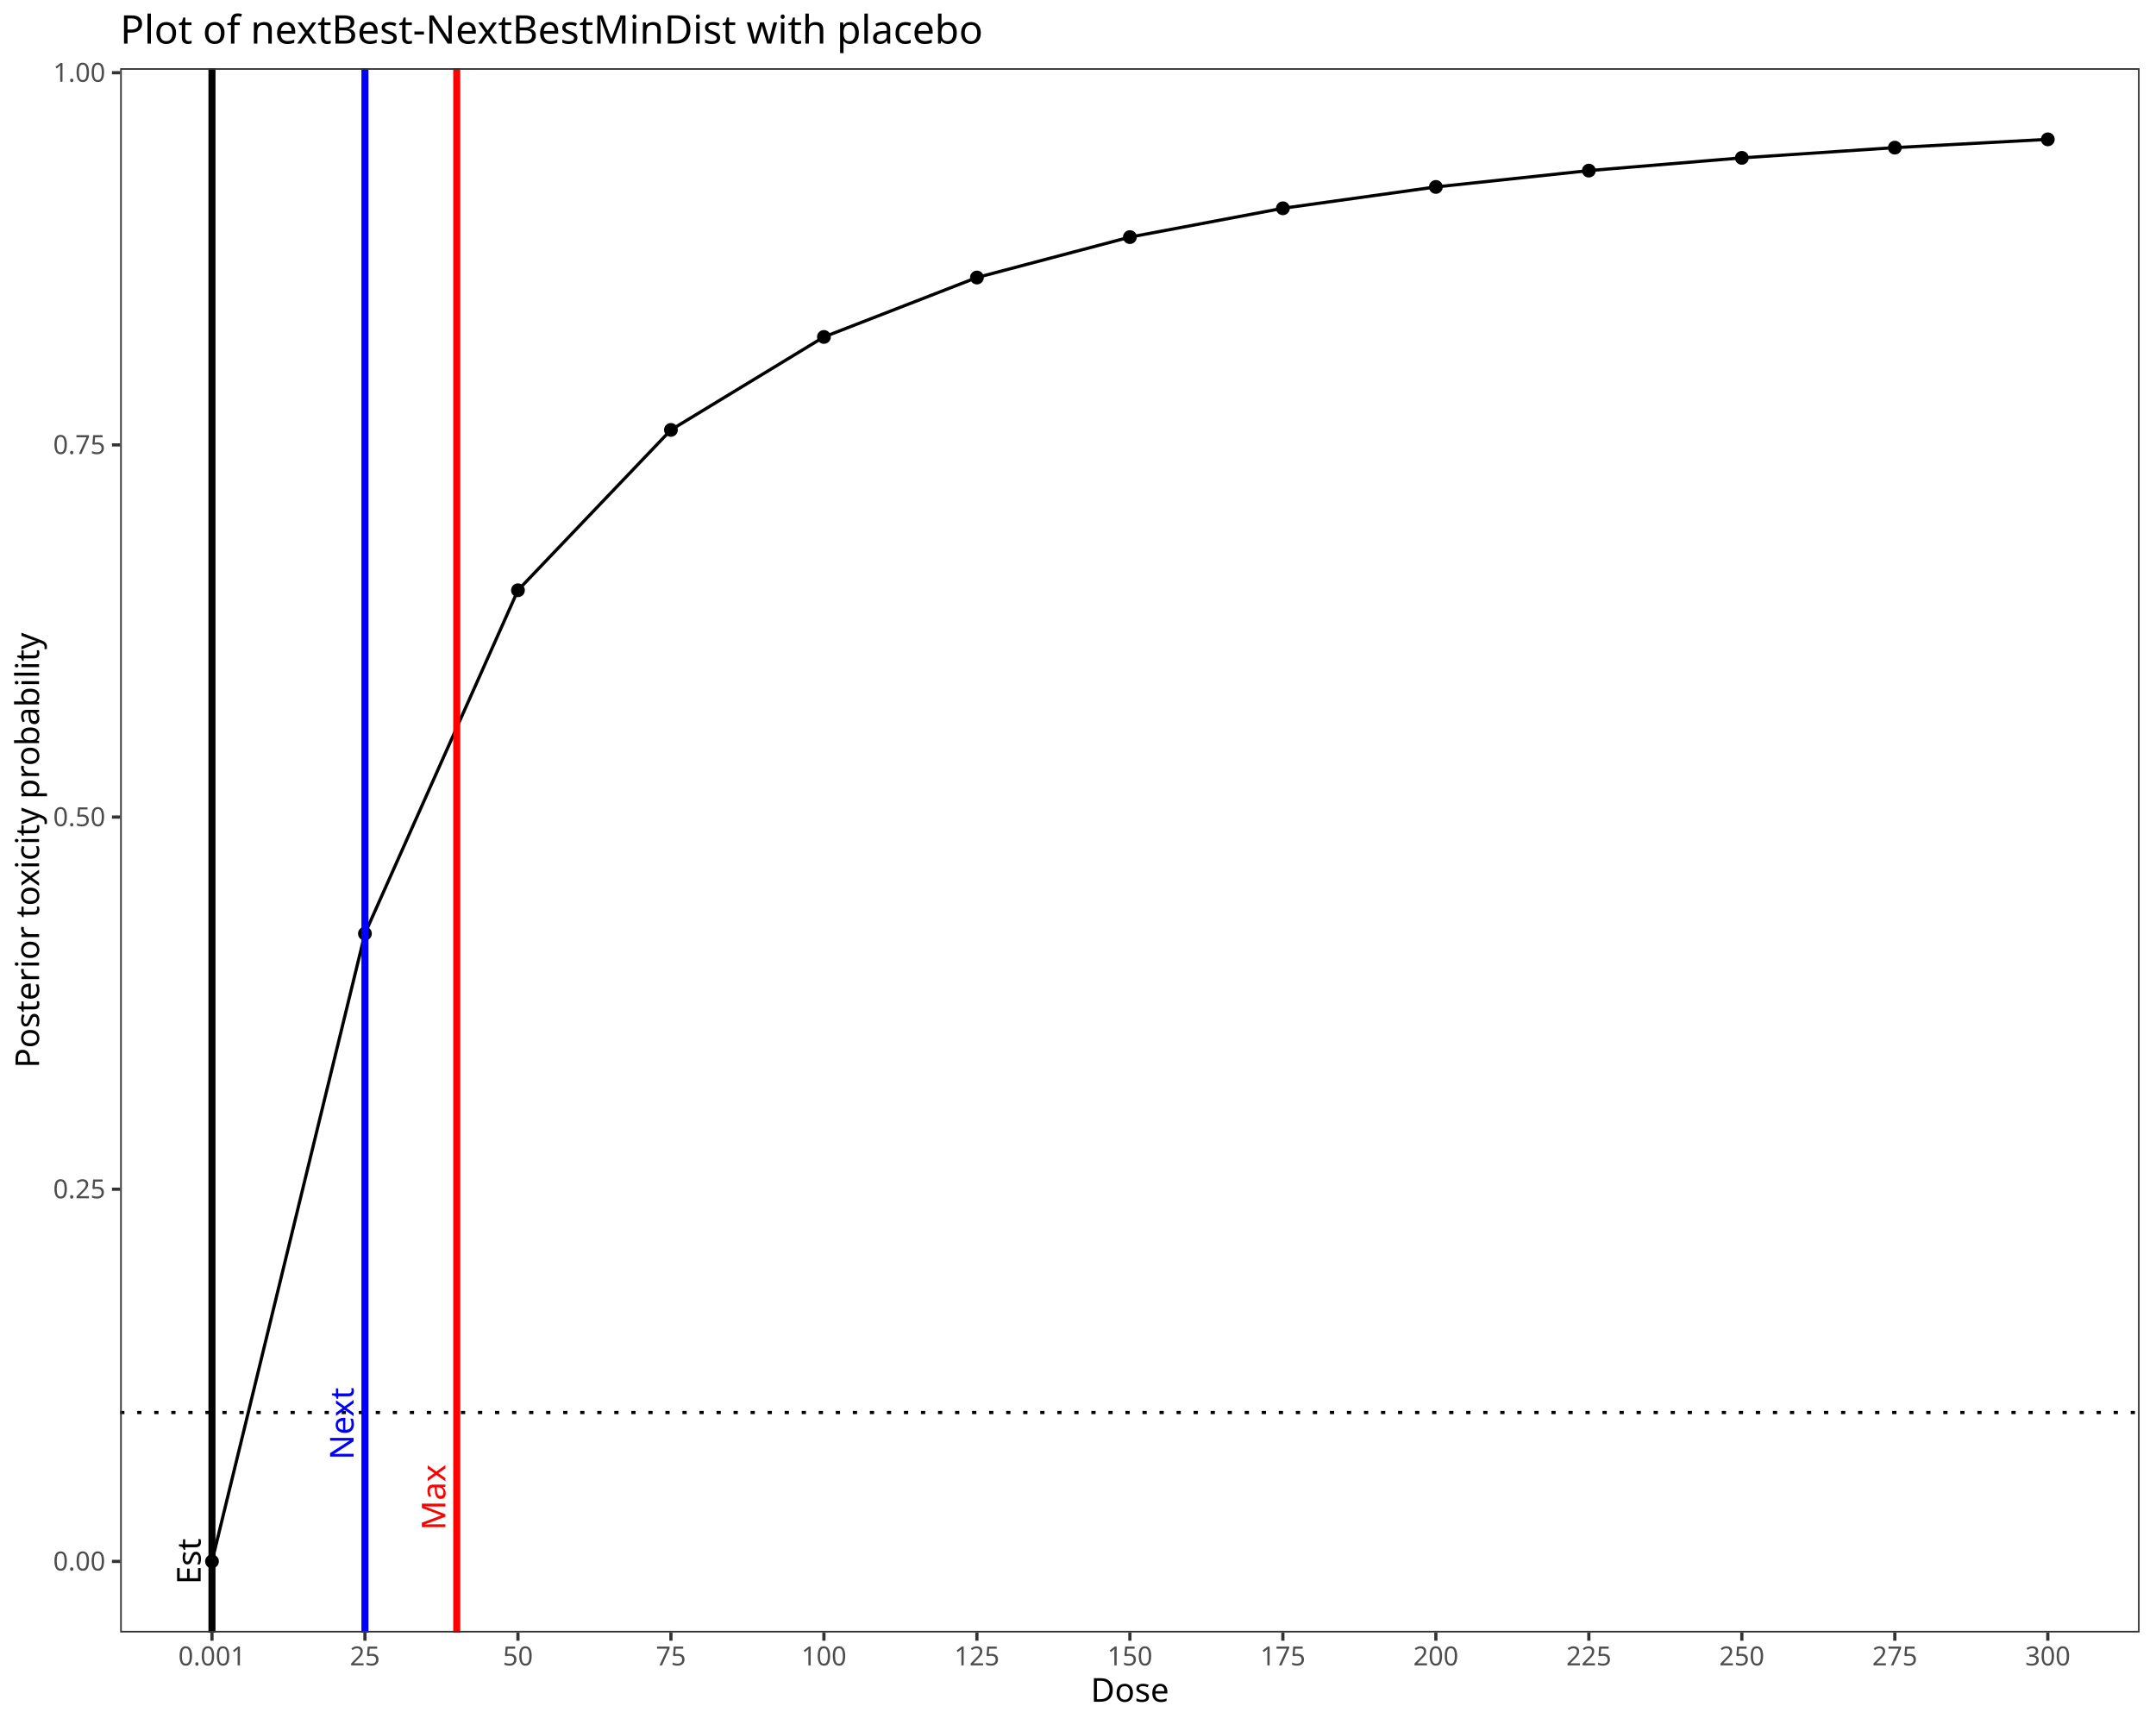
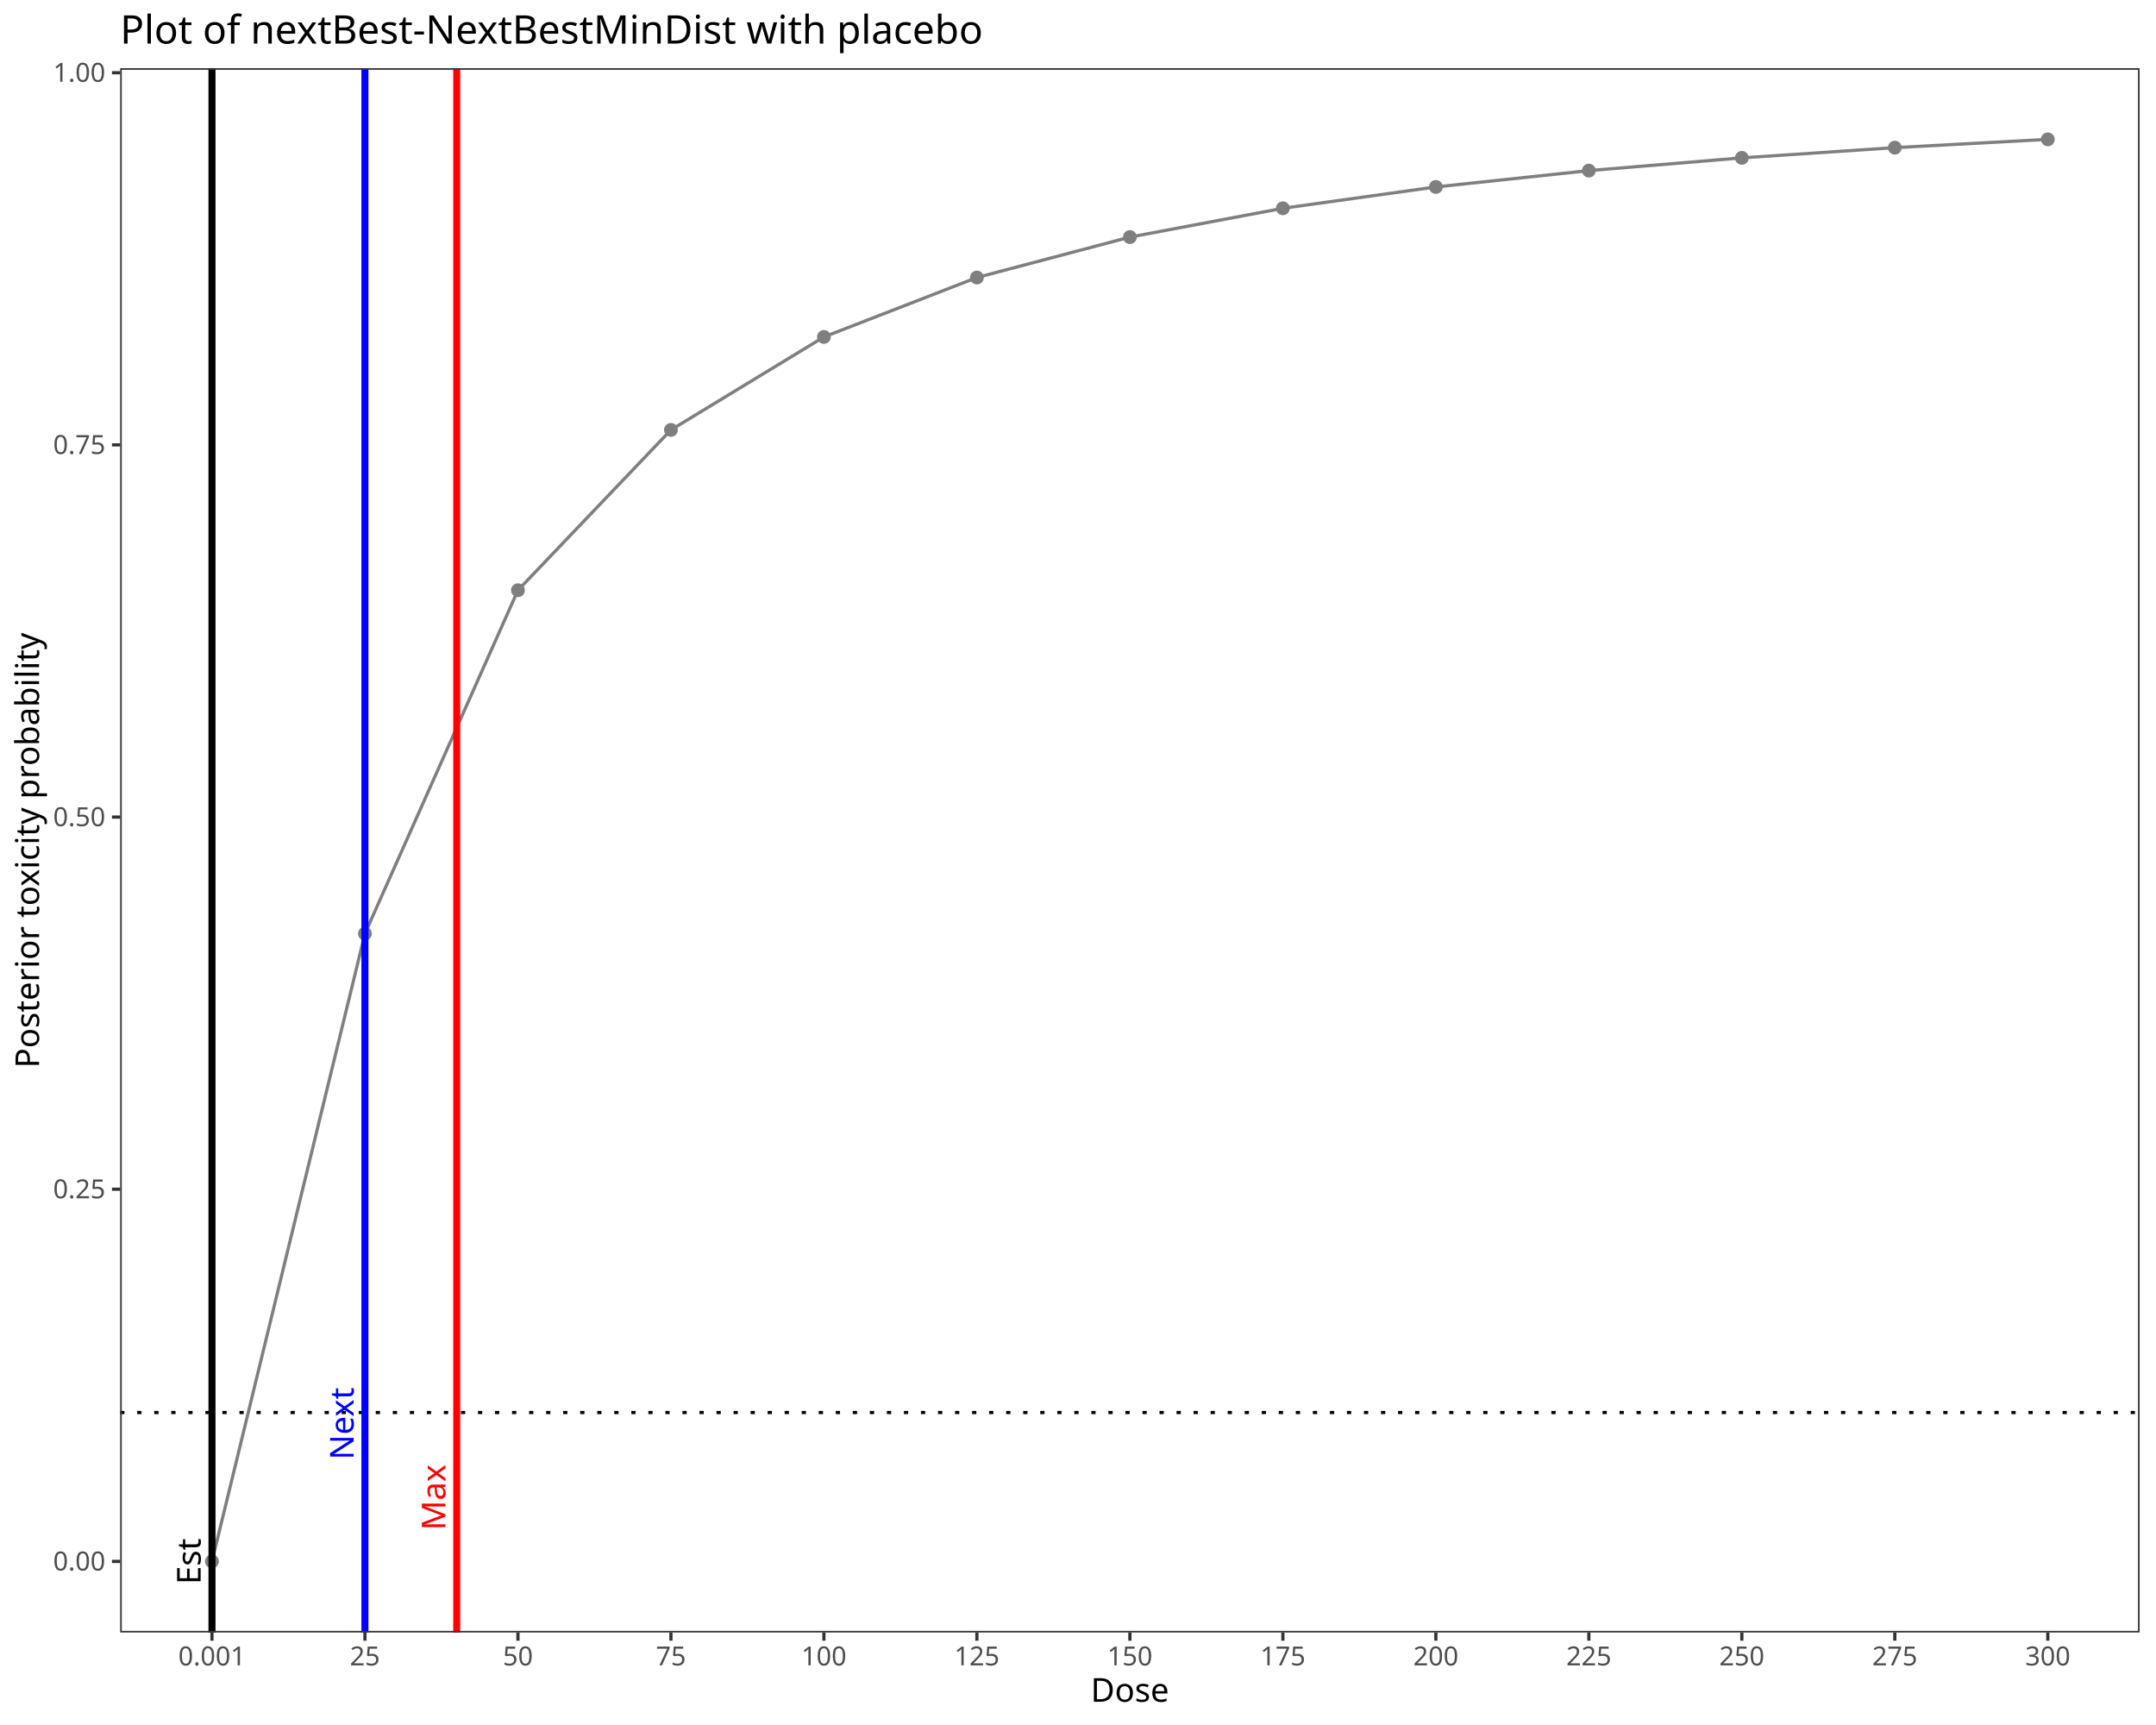
<svg xmlns="http://www.w3.org/2000/svg" class="svglite" data-engine-version="2.0" width="720.00pt" height="576.00pt" viewBox="0 0 720.00 576.00">
  <defs>
    <style type="text/css">
    .svglite line, .svglite polyline, .svglite polygon, .svglite path, .svglite rect, .svglite circle {
      fill: none;
      stroke: #000000;
      stroke-linecap: round;
      stroke-linejoin: round;
      stroke-miterlimit: 10.00;
    }
  </style>
  </defs>
  <rect width="100%" height="100%" style="stroke: none; fill: #FFFFFF;" />
  <defs>
    <clipPath id="cpMC4wMHw3MjAuMDB8MC4wMHw1NzYuMDA=">
      <rect x="0.00" y="0.00" width="720.00" height="576.00" />
    </clipPath>
  </defs>
  <g clip-path="url(#cpMC4wMHw3MjAuMDB8MC4wMHw1NzYuMDA=)">
    <rect x="0.00" y="0.00" width="720.00" height="576.00" style="stroke-width: 1.07; stroke: #FFFFFF; fill: #FFFFFF;" />
  </g>
  <defs>
    <clipPath id="cpNDAuMTN8NzE0LjUyfDIyLjc4fDU0NS4xMQ==">
      <rect x="40.13" y="22.78" width="674.39" height="522.33" />
    </clipPath>
  </defs>
  <g clip-path="url(#cpNDAuMTN8NzE0LjUyfDIyLjc4fDU0NS4xMQ==)">
    <rect x="40.13" y="22.78" width="674.39" height="522.33" style="stroke-width: 1.07; stroke: none; fill: #FFFFFF;" />
-     <polyline points="70.79,521.37 121.87,311.75 172.97,197.09 224.06,143.55 275.15,112.51 326.24,92.67 377.33,79.17 428.42,69.55 479.51,62.42 530.60,56.97 581.69,52.71 632.78,49.30 683.87,46.53 " style="stroke-width: 1.07; stroke-linecap: butt;" />
-     <circle cx="70.79" cy="521.37" r="1.95" style="stroke-width: 0.71; fill: #000000;" />
-     <circle cx="121.87" cy="311.75" r="1.95" style="stroke-width: 0.71; fill: #000000;" />
-     <circle cx="172.97" cy="197.09" r="1.95" style="stroke-width: 0.71; fill: #000000;" />
-     <circle cx="224.06" cy="143.55" r="1.95" style="stroke-width: 0.71; fill: #000000;" />
-     <circle cx="275.15" cy="112.51" r="1.95" style="stroke-width: 0.71; fill: #000000;" />
-     <circle cx="326.24" cy="92.67" r="1.95" style="stroke-width: 0.71; fill: #000000;" />
-     <circle cx="377.33" cy="79.17" r="1.95" style="stroke-width: 0.71; fill: #000000;" />
-     <circle cx="428.42" cy="69.55" r="1.95" style="stroke-width: 0.71; fill: #000000;" />
-     <circle cx="479.51" cy="62.42" r="1.95" style="stroke-width: 0.71; fill: #000000;" />
-     <circle cx="530.60" cy="56.97" r="1.95" style="stroke-width: 0.71; fill: #000000;" />
-     <circle cx="581.69" cy="52.71" r="1.95" style="stroke-width: 0.71; fill: #000000;" />
-     <circle cx="632.78" cy="49.30" r="1.95" style="stroke-width: 0.71; fill: #000000;" />
-     <circle cx="683.87" cy="46.53" r="1.95" style="stroke-width: 0.71; fill: #000000;" />
+     <polyline points="70.79,521.37 121.87,311.75 172.97,197.09 224.06,143.55 275.15,112.51 326.24,92.67 377.33,79.17 428.42,69.55 479.51,62.42 530.60,56.97 581.69,52.71 632.78,49.30 683.87,46.53 " style="stroke-width: 1.07; stroke: #7F7F7F; stroke-linecap: butt;" />
+     <circle cx="70.79" cy="521.37" r="1.95" style="stroke-width: 0.71; stroke: #7F7F7F; fill: #7F7F7F;" />
+     <circle cx="121.87" cy="311.75" r="1.95" style="stroke-width: 0.71; stroke: #7F7F7F; fill: #7F7F7F;" />
+     <circle cx="172.97" cy="197.09" r="1.95" style="stroke-width: 0.71; stroke: #7F7F7F; fill: #7F7F7F;" />
+     <circle cx="224.06" cy="143.55" r="1.95" style="stroke-width: 0.71; stroke: #7F7F7F; fill: #7F7F7F;" />
+     <circle cx="275.15" cy="112.51" r="1.95" style="stroke-width: 0.71; stroke: #7F7F7F; fill: #7F7F7F;" />
+     <circle cx="326.24" cy="92.67" r="1.95" style="stroke-width: 0.71; stroke: #7F7F7F; fill: #7F7F7F;" />
+     <circle cx="377.33" cy="79.17" r="1.95" style="stroke-width: 0.71; stroke: #7F7F7F; fill: #7F7F7F;" />
+     <circle cx="428.42" cy="69.55" r="1.95" style="stroke-width: 0.71; stroke: #7F7F7F; fill: #7F7F7F;" />
+     <circle cx="479.51" cy="62.42" r="1.95" style="stroke-width: 0.71; stroke: #7F7F7F; fill: #7F7F7F;" />
+     <circle cx="530.60" cy="56.97" r="1.95" style="stroke-width: 0.71; stroke: #7F7F7F; fill: #7F7F7F;" />
+     <circle cx="581.69" cy="52.71" r="1.95" style="stroke-width: 0.71; stroke: #7F7F7F; fill: #7F7F7F;" />
+     <circle cx="632.78" cy="49.30" r="1.95" style="stroke-width: 0.71; stroke: #7F7F7F; fill: #7F7F7F;" />
+     <circle cx="683.87" cy="46.53" r="1.95" style="stroke-width: 0.71; stroke: #7F7F7F; fill: #7F7F7F;" />
    <line x1="40.13" y1="471.66" x2="714.52" y2="471.66" style="stroke-width: 1.07; stroke-dasharray: 1.42,4.27; stroke-linecap: butt;" />
    <line x1="70.79" y1="545.11" x2="70.79" y2="22.78" style="stroke-width: 2.35; stroke-linecap: butt;" />
    <text transform="translate(67.00,521.37) rotate(-90)" text-anchor="middle" style="font-size: 11.00px; font-family: sans;" textLength="15.90px" lengthAdjust="spacingAndGlyphs">Est</text>
    <line x1="152.53" y1="545.11" x2="152.53" y2="22.78" style="stroke-width: 2.35; stroke: #FF0000; stroke-linecap: butt;" />
    <text transform="translate(148.74,510.98) rotate(-90)" style="font-size: 11.00px; fill: #FF0000; font-family: sans;" textLength="20.79px" lengthAdjust="spacingAndGlyphs">Max</text>
    <line x1="121.87" y1="545.11" x2="121.87" y2="22.78" style="stroke-width: 2.35; stroke: #0000FF; stroke-linecap: butt;" />
    <text transform="translate(118.09,487.43) rotate(-90)" style="font-size: 11.00px; fill: #0000FF; font-family: sans;" textLength="22.62px" lengthAdjust="spacingAndGlyphs">Next</text>
    <rect x="40.13" y="22.78" width="674.39" height="522.33" style="stroke-width: 1.07; stroke: #333333;" />
  </g>
  <g clip-path="url(#cpMC4wMHw3MjAuMDB8MC4wMHw1NzYuMDA=)">
    <text x="35.20" y="524.40" text-anchor="end" style="font-size: 8.80px; fill: #4D4D4D; font-family: sans;" textLength="17.13px" lengthAdjust="spacingAndGlyphs">0.00</text>
    <text x="35.20" y="400.13" text-anchor="end" style="font-size: 8.80px; fill: #4D4D4D; font-family: sans;" textLength="17.13px" lengthAdjust="spacingAndGlyphs">0.25</text>
    <text x="35.20" y="275.86" text-anchor="end" style="font-size: 8.80px; fill: #4D4D4D; font-family: sans;" textLength="17.13px" lengthAdjust="spacingAndGlyphs">0.50</text>
    <text x="35.20" y="151.59" text-anchor="end" style="font-size: 8.80px; fill: #4D4D4D; font-family: sans;" textLength="17.13px" lengthAdjust="spacingAndGlyphs">0.75</text>
    <text x="35.20" y="27.31" text-anchor="end" style="font-size: 8.80px; fill: #4D4D4D; font-family: sans;" textLength="17.13px" lengthAdjust="spacingAndGlyphs">1.00</text>
    <polyline points="37.39,521.37 40.13,521.37 " style="stroke-width: 1.07; stroke: #333333; stroke-linecap: butt;" />
    <polyline points="37.39,397.10 40.13,397.10 " style="stroke-width: 1.07; stroke: #333333; stroke-linecap: butt;" />
    <polyline points="37.39,272.83 40.13,272.83 " style="stroke-width: 1.07; stroke: #333333; stroke-linecap: butt;" />
    <polyline points="37.39,148.56 40.13,148.56 " style="stroke-width: 1.07; stroke: #333333; stroke-linecap: butt;" />
    <polyline points="37.39,24.29 40.13,24.29 " style="stroke-width: 1.07; stroke: #333333; stroke-linecap: butt;" />
    <polyline points="70.79,547.85 70.79,545.11 " style="stroke-width: 1.07; stroke: #333333; stroke-linecap: butt;" />
    <polyline points="121.87,547.85 121.87,545.11 " style="stroke-width: 1.07; stroke: #333333; stroke-linecap: butt;" />
    <polyline points="172.97,547.85 172.97,545.11 " style="stroke-width: 1.07; stroke: #333333; stroke-linecap: butt;" />
    <polyline points="224.06,547.85 224.06,545.11 " style="stroke-width: 1.07; stroke: #333333; stroke-linecap: butt;" />
    <polyline points="275.15,547.85 275.15,545.11 " style="stroke-width: 1.07; stroke: #333333; stroke-linecap: butt;" />
    <polyline points="326.24,547.85 326.24,545.11 " style="stroke-width: 1.07; stroke: #333333; stroke-linecap: butt;" />
    <polyline points="377.33,547.85 377.33,545.11 " style="stroke-width: 1.07; stroke: #333333; stroke-linecap: butt;" />
    <polyline points="428.42,547.85 428.42,545.11 " style="stroke-width: 1.07; stroke: #333333; stroke-linecap: butt;" />
    <polyline points="479.51,547.85 479.51,545.11 " style="stroke-width: 1.07; stroke: #333333; stroke-linecap: butt;" />
    <polyline points="530.60,547.85 530.60,545.11 " style="stroke-width: 1.07; stroke: #333333; stroke-linecap: butt;" />
    <polyline points="581.69,547.85 581.69,545.11 " style="stroke-width: 1.07; stroke: #333333; stroke-linecap: butt;" />
    <polyline points="632.78,547.85 632.78,545.11 " style="stroke-width: 1.07; stroke: #333333; stroke-linecap: butt;" />
    <polyline points="683.87,547.85 683.87,545.11 " style="stroke-width: 1.07; stroke: #333333; stroke-linecap: butt;" />
    <text x="70.79" y="556.10" text-anchor="middle" style="font-size: 8.80px; fill: #4D4D4D; font-family: sans;" textLength="22.02px" lengthAdjust="spacingAndGlyphs">0.001</text>
    <text x="683.87" y="556.10" text-anchor="middle" style="font-size: 8.80px; fill: #4D4D4D; font-family: sans;" textLength="14.68px" lengthAdjust="spacingAndGlyphs">300</text>
    <text x="377.33" y="556.10" text-anchor="middle" style="font-size: 8.80px; fill: #4D4D4D; font-family: sans;" textLength="14.68px" lengthAdjust="spacingAndGlyphs">150</text>
    <text x="224.06" y="556.10" text-anchor="middle" style="font-size: 8.80px; fill: #4D4D4D; font-family: sans;" textLength="9.79px" lengthAdjust="spacingAndGlyphs">75</text>
    <text x="121.87" y="556.10" text-anchor="middle" style="font-size: 8.80px; fill: #4D4D4D; font-family: sans;" textLength="9.79px" lengthAdjust="spacingAndGlyphs">25</text>
    <text x="172.97" y="556.10" text-anchor="middle" style="font-size: 8.80px; fill: #4D4D4D; font-family: sans;" textLength="9.79px" lengthAdjust="spacingAndGlyphs">50</text>
    <text x="275.15" y="556.10" text-anchor="middle" style="font-size: 8.80px; fill: #4D4D4D; font-family: sans;" textLength="14.68px" lengthAdjust="spacingAndGlyphs">100</text>
    <text x="326.24" y="556.10" text-anchor="middle" style="font-size: 8.80px; fill: #4D4D4D; font-family: sans;" textLength="14.68px" lengthAdjust="spacingAndGlyphs">125</text>
    <text x="530.60" y="556.10" text-anchor="middle" style="font-size: 8.80px; fill: #4D4D4D; font-family: sans;" textLength="14.68px" lengthAdjust="spacingAndGlyphs">225</text>
    <text x="428.42" y="556.10" text-anchor="middle" style="font-size: 8.80px; fill: #4D4D4D; font-family: sans;" textLength="14.68px" lengthAdjust="spacingAndGlyphs">175</text>
    <text x="479.51" y="556.10" text-anchor="middle" style="font-size: 8.80px; fill: #4D4D4D; font-family: sans;" textLength="14.68px" lengthAdjust="spacingAndGlyphs">200</text>
    <text x="581.69" y="556.10" text-anchor="middle" style="font-size: 8.80px; fill: #4D4D4D; font-family: sans;" textLength="14.68px" lengthAdjust="spacingAndGlyphs">250</text>
    <text x="632.78" y="556.10" text-anchor="middle" style="font-size: 8.80px; fill: #4D4D4D; font-family: sans;" textLength="14.68px" lengthAdjust="spacingAndGlyphs">275</text>
    <text x="377.33" y="568.24" text-anchor="middle" style="font-size: 11.00px; font-family: sans;" textLength="25.69px" lengthAdjust="spacingAndGlyphs">Dose</text>
    <text transform="translate(13.05,283.95) rotate(-90)" text-anchor="middle" style="font-size: 11.00px; font-family: sans;" textLength="133.90px" lengthAdjust="spacingAndGlyphs">Posterior toxicity probability</text>
    <text x="40.13" y="14.56" style="font-size: 13.20px; font-family: sans;" textLength="271.50px" lengthAdjust="spacingAndGlyphs">Plot of nextBest-NextBestMinDist with placebo</text>
  </g>
</svg>
